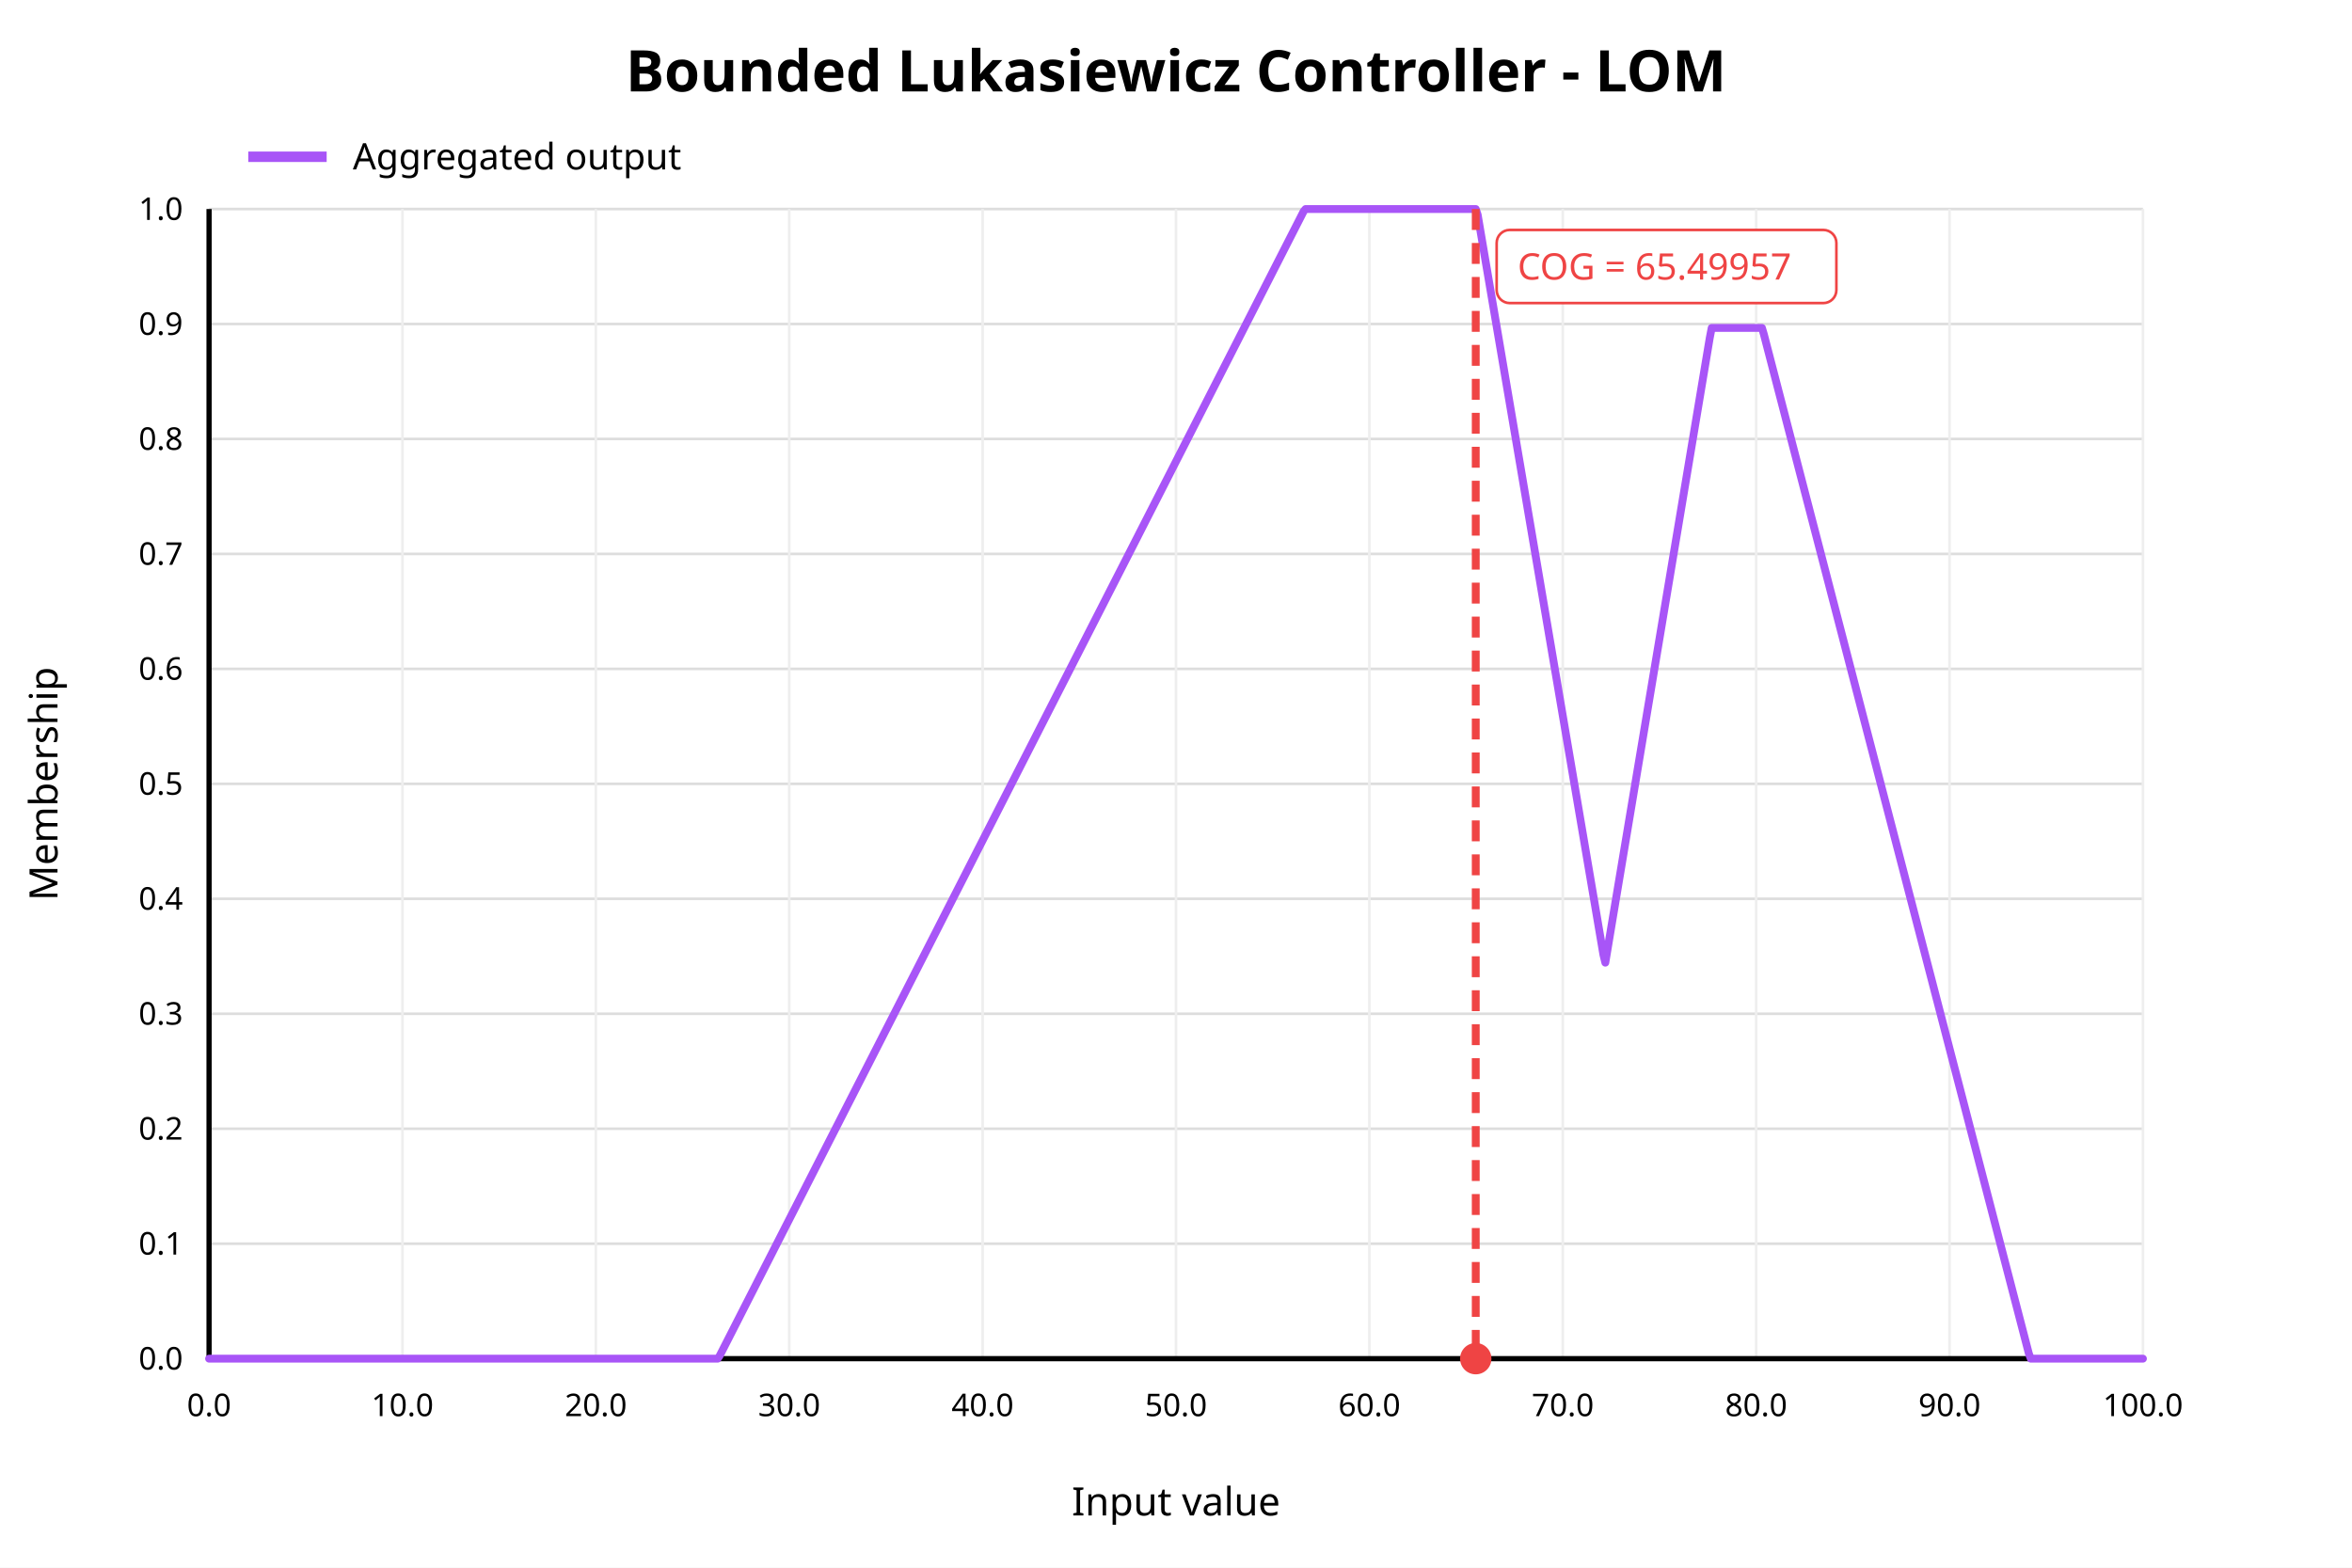
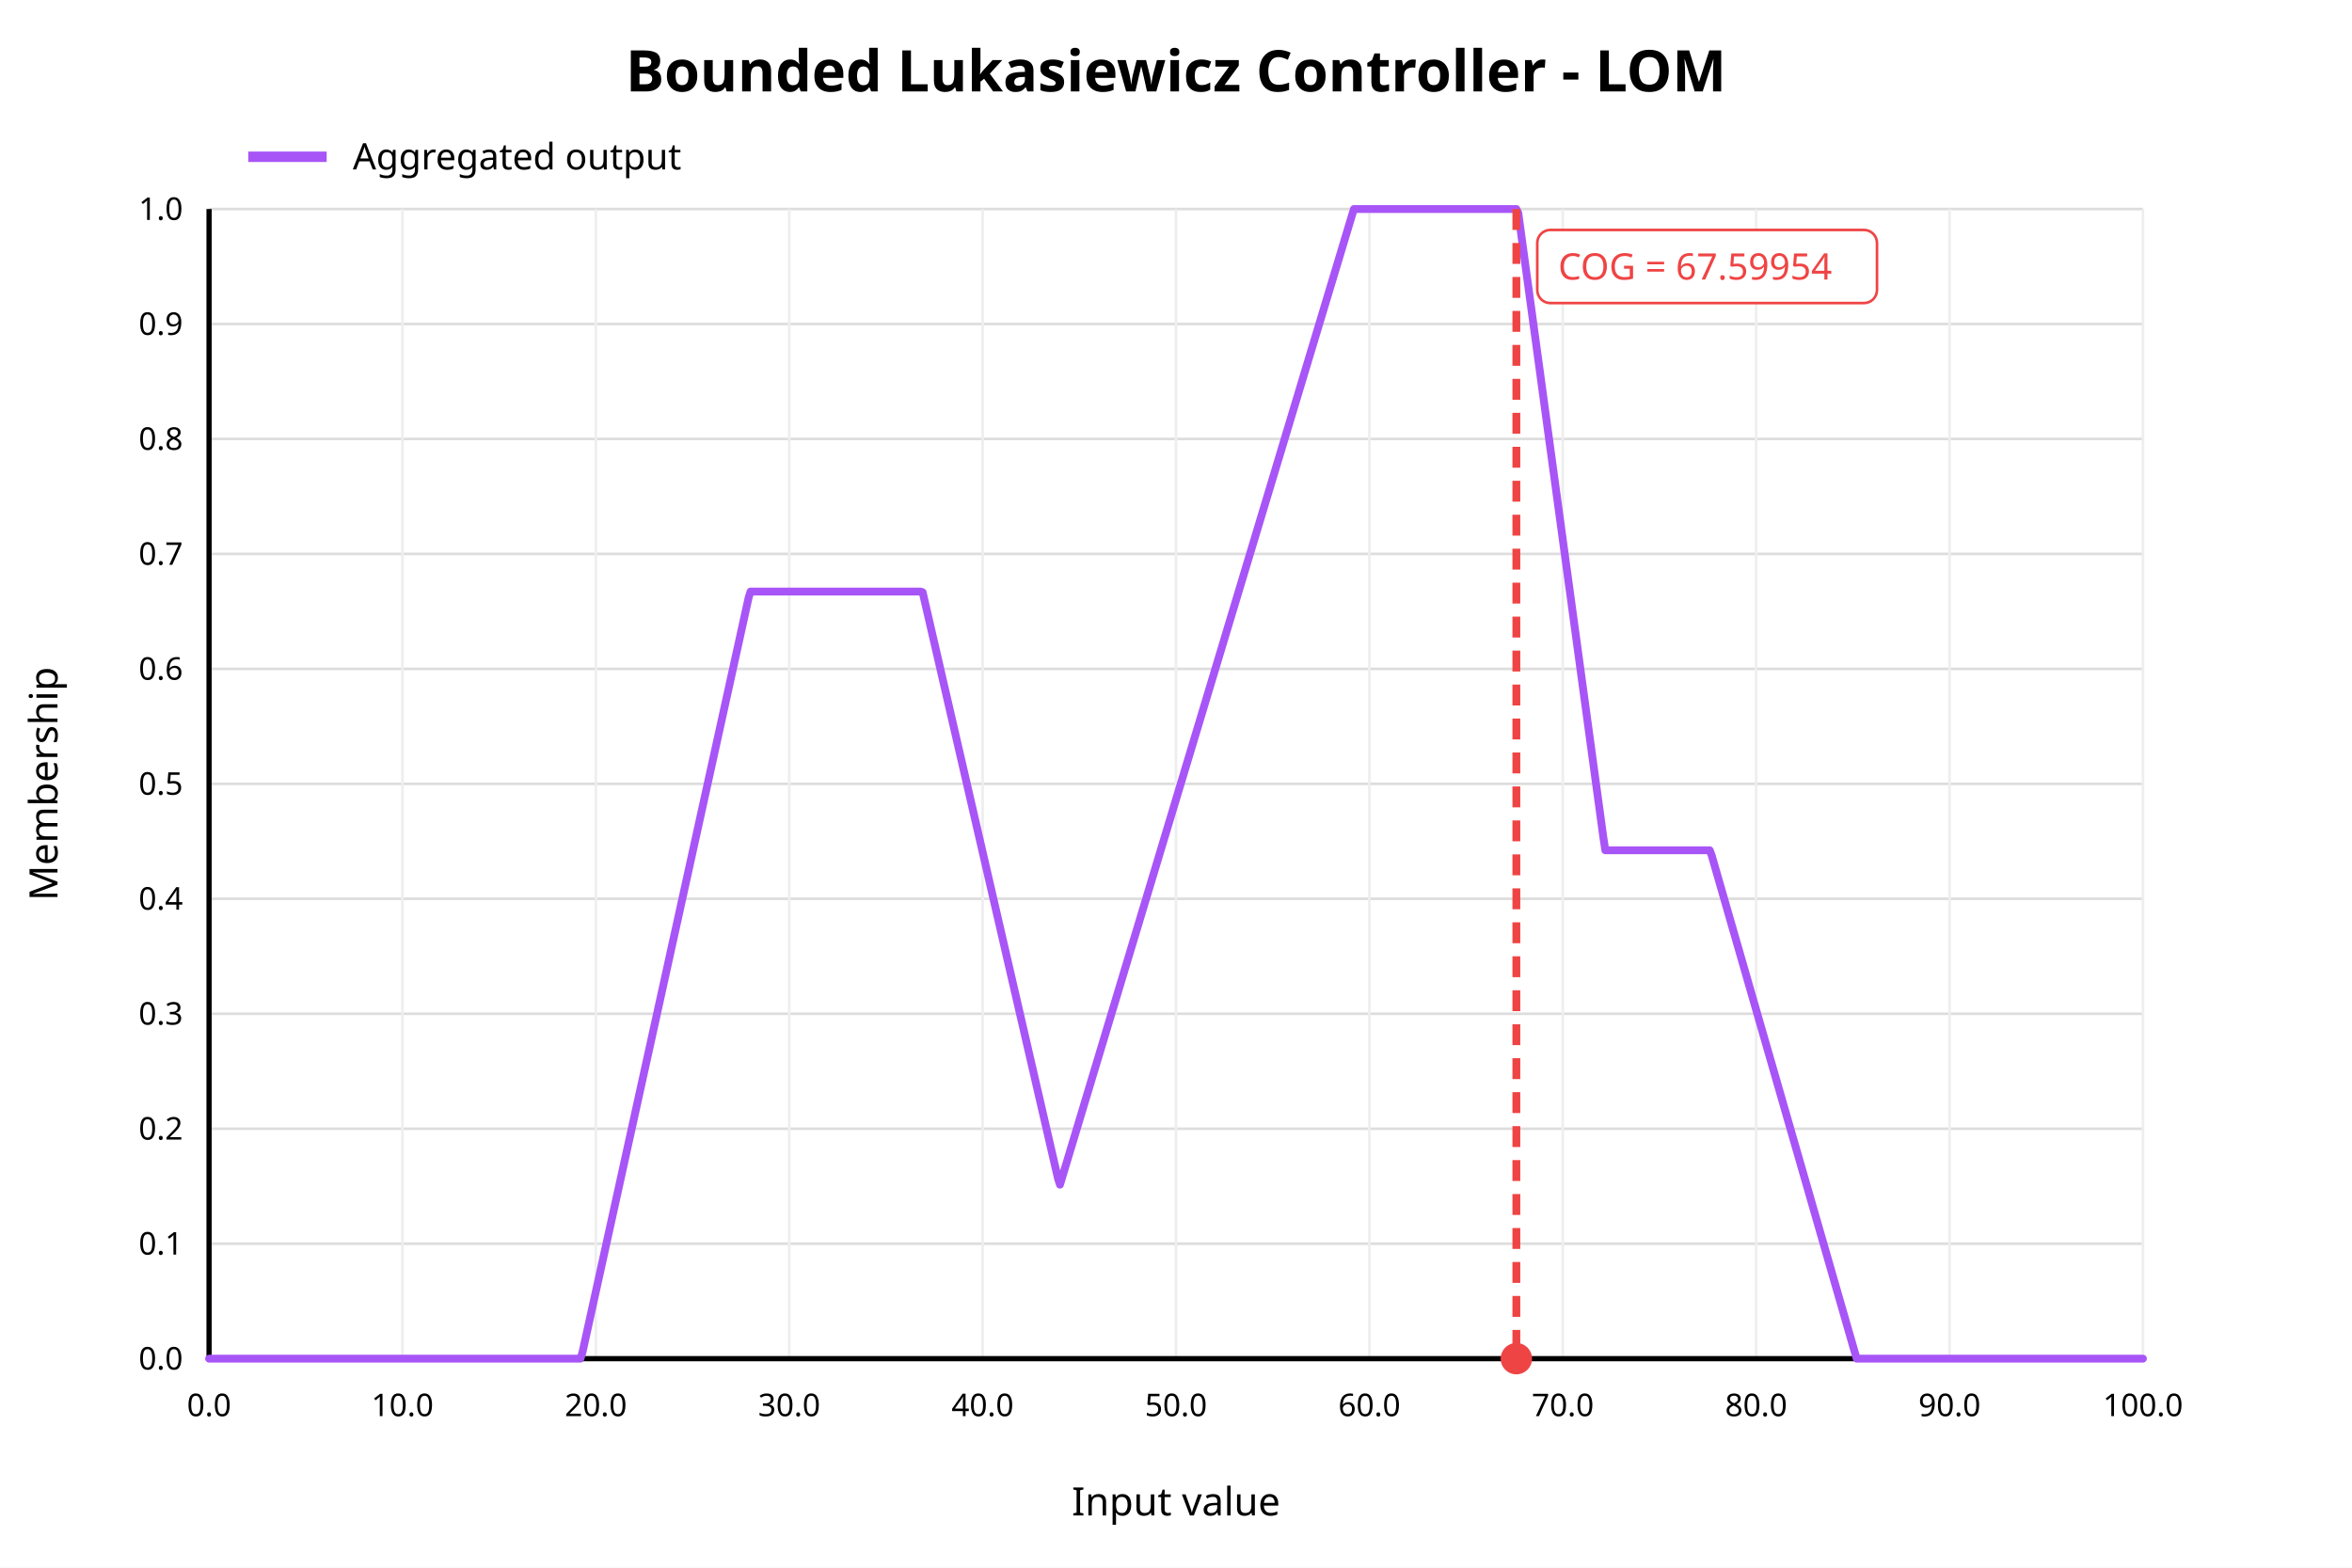
<svg xmlns="http://www.w3.org/2000/svg" width="900" height="600" viewBox="0 0 900 600">
  <rect x="0" y="0" width="900" height="600" fill="white" />
  <text x="450" y="35" text-anchor="middle" font-family="sans-serif" font-size="22" font-weight="bold" fill="black">Bounded Lukasiewicz Controller - LOM</text>
  <line x1="80" y1="520.00" x2="820" y2="520.00" stroke="#dddddd" stroke-width="1" />
  <text x="70" y="520.00" text-anchor="end" dominant-baseline="middle" font-family="sans-serif" font-size="12" fill="black">0.0</text>
  <line x1="80" y1="476.00" x2="820" y2="476.00" stroke="#dddddd" stroke-width="1" />
  <text x="70" y="476.00" text-anchor="end" dominant-baseline="middle" font-family="sans-serif" font-size="12" fill="black">0.1</text>
  <line x1="80" y1="432.00" x2="820" y2="432.00" stroke="#dddddd" stroke-width="1" />
  <text x="70" y="432.00" text-anchor="end" dominant-baseline="middle" font-family="sans-serif" font-size="12" fill="black">0.2</text>
  <line x1="80" y1="388.00" x2="820" y2="388.00" stroke="#dddddd" stroke-width="1" />
  <text x="70" y="388.00" text-anchor="end" dominant-baseline="middle" font-family="sans-serif" font-size="12" fill="black">0.3</text>
  <line x1="80" y1="344.00" x2="820" y2="344.00" stroke="#dddddd" stroke-width="1" />
  <text x="70" y="344.00" text-anchor="end" dominant-baseline="middle" font-family="sans-serif" font-size="12" fill="black">0.4</text>
  <line x1="80" y1="300.00" x2="820" y2="300.00" stroke="#dddddd" stroke-width="1" />
  <text x="70" y="300.00" text-anchor="end" dominant-baseline="middle" font-family="sans-serif" font-size="12" fill="black">0.5</text>
  <line x1="80" y1="256.00" x2="820" y2="256.00" stroke="#dddddd" stroke-width="1" />
  <text x="70" y="256.00" text-anchor="end" dominant-baseline="middle" font-family="sans-serif" font-size="12" fill="black">0.6</text>
  <line x1="80" y1="212.00" x2="820" y2="212.00" stroke="#dddddd" stroke-width="1" />
  <text x="70" y="212.00" text-anchor="end" dominant-baseline="middle" font-family="sans-serif" font-size="12" fill="black">0.7</text>
  <line x1="80" y1="168.00" x2="820" y2="168.00" stroke="#dddddd" stroke-width="1" />
  <text x="70" y="168.00" text-anchor="end" dominant-baseline="middle" font-family="sans-serif" font-size="12" fill="black">0.8</text>
  <line x1="80" y1="124.00" x2="820" y2="124.00" stroke="#dddddd" stroke-width="1" />
  <text x="70" y="124.00" text-anchor="end" dominant-baseline="middle" font-family="sans-serif" font-size="12" fill="black">0.9</text>
  <line x1="80" y1="80.00" x2="820" y2="80.00" stroke="#dddddd" stroke-width="1" />
  <text x="70" y="80.00" text-anchor="end" dominant-baseline="middle" font-family="sans-serif" font-size="12" fill="black">1.0</text>
  <line x1="80.00" y1="80" x2="80.00" y2="520" stroke="#eeeeee" stroke-width="1" />
  <text x="80.00" y="542" text-anchor="middle" font-family="sans-serif" font-size="12" fill="black">0.0</text>
  <line x1="154.00" y1="80" x2="154.00" y2="520" stroke="#eeeeee" stroke-width="1" />
  <text x="154.00" y="542" text-anchor="middle" font-family="sans-serif" font-size="12" fill="black">10.0</text>
  <line x1="228.00" y1="80" x2="228.00" y2="520" stroke="#eeeeee" stroke-width="1" />
  <text x="228.00" y="542" text-anchor="middle" font-family="sans-serif" font-size="12" fill="black">20.0</text>
  <line x1="302.00" y1="80" x2="302.00" y2="520" stroke="#eeeeee" stroke-width="1" />
  <text x="302.00" y="542" text-anchor="middle" font-family="sans-serif" font-size="12" fill="black">30.0</text>
  <line x1="376.00" y1="80" x2="376.00" y2="520" stroke="#eeeeee" stroke-width="1" />
  <text x="376.00" y="542" text-anchor="middle" font-family="sans-serif" font-size="12" fill="black">40.0</text>
  <line x1="450.00" y1="80" x2="450.00" y2="520" stroke="#eeeeee" stroke-width="1" />
  <text x="450.00" y="542" text-anchor="middle" font-family="sans-serif" font-size="12" fill="black">50.0</text>
  <line x1="524.00" y1="80" x2="524.00" y2="520" stroke="#eeeeee" stroke-width="1" />
  <text x="524.00" y="542" text-anchor="middle" font-family="sans-serif" font-size="12" fill="black">60.0</text>
  <line x1="598.00" y1="80" x2="598.00" y2="520" stroke="#eeeeee" stroke-width="1" />
  <text x="598.00" y="542" text-anchor="middle" font-family="sans-serif" font-size="12" fill="black">70.0</text>
  <line x1="672.00" y1="80" x2="672.00" y2="520" stroke="#eeeeee" stroke-width="1" />
  <text x="672.00" y="542" text-anchor="middle" font-family="sans-serif" font-size="12" fill="black">80.0</text>
  <line x1="746.00" y1="80" x2="746.00" y2="520" stroke="#eeeeee" stroke-width="1" />
  <text x="746.00" y="542" text-anchor="middle" font-family="sans-serif" font-size="12" fill="black">90.0</text>
  <line x1="820.00" y1="80" x2="820.00" y2="520" stroke="#eeeeee" stroke-width="1" />
  <text x="820.00" y="542" text-anchor="middle" font-family="sans-serif" font-size="12" fill="black">100.0</text>
  <line x1="80" y1="520" x2="820" y2="520" stroke="black" stroke-width="2" />
  <line x1="80" y1="80" x2="80" y2="520" stroke="black" stroke-width="2" />
  <text x="450" y="580" text-anchor="middle" font-family="sans-serif" font-size="15" fill="black">Input value</text>
  <text x="22" y="300" text-anchor="middle" font-family="sans-serif" font-size="15" fill="black" transform="rotate(-90 22 300)">Membership</text>
-   <polyline fill="none" stroke="#a855f7" stroke-width="3" stroke-linejoin="round" stroke-linecap="round" points="80.00,520.00 80.74,520.00 81.48,520.00 82.22,520.00 82.96,520.00 83.70,520.00 84.44,520.00 85.18,520.00 85.92,520.00 86.66,520.00 87.40,520.00 88.14,520.00 88.88,520.00 89.62,520.00 90.36,520.00 91.10,520.00 91.84,520.00 92.58,520.00 93.32,520.00 94.06,520.00 94.80,520.00 95.54,520.00 96.28,520.00 97.02,520.00 97.76,520.00 98.50,520.00 99.24,520.00 99.98,520.00 100.72,520.00 101.46,520.00 102.20,520.00 102.94,520.00 103.68,520.00 104.42,520.00 105.16,520.00 105.90,520.00 106.64,520.00 107.38,520.00 108.12,520.00 108.86,520.00 109.60,520.00 110.34,520.00 111.08,520.00 111.82,520.00 112.56,520.00 113.30,520.00 114.04,520.00 114.78,520.00 115.52,520.00 116.26,520.00 117.00,520.00 117.74,520.00 118.48,520.00 119.22,520.00 119.96,520.00 120.70,520.00 121.44,520.00 122.18,520.00 122.92,520.00 123.66,520.00 124.40,520.00 125.14,520.00 125.88,520.00 126.62,520.00 127.36,520.00 128.10,520.00 128.84,520.00 129.58,520.00 130.32,520.00 131.06,520.00 131.80,520.00 132.54,520.00 133.28,520.00 134.02,520.00 134.76,520.00 135.50,520.00 136.24,520.00 136.98,520.00 137.72,520.00 138.46,520.00 139.20,520.00 139.94,520.00 140.68,520.00 141.42,520.00 142.16,520.00 142.90,520.00 143.64,520.00 144.38,520.00 145.12,520.00 145.86,520.00 146.60,520.00 147.34,520.00 148.08,520.00 148.82,520.00 149.56,520.00 150.30,520.00 151.04,520.00 151.78,520.00 152.52,520.00 153.26,520.00 154.00,520.00 154.74,520.00 155.48,520.00 156.22,520.00 156.96,520.00 157.70,520.00 158.44,520.00 159.18,520.00 159.92,520.00 160.66,520.00 161.40,520.00 162.14,520.00 162.88,520.00 163.62,520.00 164.36,520.00 165.10,520.00 165.84,520.00 166.58,520.00 167.32,520.00 168.06,520.00 168.80,520.00 169.54,520.00 170.28,520.00 171.02,520.00 171.76,520.00 172.50,520.00 173.24,520.00 173.98,520.00 174.72,520.00 175.46,520.00 176.20,520.00 176.94,520.00 177.68,520.00 178.42,520.00 179.16,520.00 179.90,520.00 180.64,520.00 181.38,520.00 182.12,520.00 182.86,520.00 183.60,520.00 184.34,520.00 185.08,520.00 185.82,520.00 186.56,520.00 187.30,520.00 188.04,520.00 188.78,520.00 189.52,520.00 190.26,520.00 191.00,520.00 191.74,520.00 192.48,520.00 193.22,520.00 193.96,520.00 194.70,520.00 195.44,520.00 196.18,520.00 196.92,520.00 197.66,520.00 198.40,520.00 199.14,520.00 199.88,520.00 200.62,520.00 201.36,520.00 202.10,520.00 202.84,520.00 203.58,520.00 204.32,520.00 205.06,520.00 205.80,520.00 206.54,520.00 207.28,520.00 208.02,520.00 208.76,520.00 209.50,520.00 210.24,520.00 210.98,520.00 211.72,520.00 212.46,520.00 213.20,520.00 213.94,520.00 214.68,520.00 215.42,520.00 216.16,520.00 216.90,520.00 217.64,520.00 218.38,520.00 219.12,520.00 219.86,520.00 220.60,520.00 221.34,520.00 222.08,520.00 222.82,520.00 223.56,520.00 224.30,520.00 225.04,520.00 225.78,520.00 226.52,520.00 227.26,520.00 228.00,520.00 228.74,520.00 229.48,520.00 230.22,520.00 230.96,520.00 231.70,520.00 232.44,520.00 233.18,520.00 233.92,520.00 234.66,520.00 235.40,520.00 236.14,520.00 236.88,520.00 237.62,520.00 238.36,520.00 239.10,520.00 239.84,520.00 240.58,520.00 241.32,520.00 242.06,520.00 242.80,520.00 243.54,520.00 244.28,520.00 245.02,520.00 245.76,520.00 246.50,520.00 247.24,520.00 247.98,520.00 248.72,520.00 249.46,520.00 250.20,520.00 250.94,520.00 251.68,520.00 252.42,520.00 253.16,520.00 253.90,520.00 254.64,520.00 255.38,520.00 256.12,520.00 256.86,520.00 257.60,520.00 258.34,520.00 259.08,520.00 259.82,520.00 260.56,520.00 261.30,520.00 262.04,520.00 262.78,520.00 263.52,520.00 264.26,520.00 265.00,520.00 265.74,520.00 266.48,520.00 267.22,520.00 267.96,520.00 268.70,520.00 269.44,520.00 270.18,520.00 270.92,520.00 271.66,520.00 272.40,520.00 273.14,520.00 273.88,520.00 274.62,520.00 275.36,518.95 276.10,517.50 276.84,516.05 277.58,514.60 278.32,513.15 279.06,511.70 279.80,510.25 280.54,508.80 281.28,507.35 282.02,505.90 282.76,504.45 283.50,502.99 284.24,501.54 284.98,500.09 285.72,498.64 286.46,497.19 287.20,495.74 287.94,494.29 288.68,492.84 289.42,491.39 290.16,489.94 290.90,488.49 291.64,487.04 292.38,485.59 293.12,484.14 293.86,482.69 294.60,481.24 295.34,479.79 296.08,478.33 296.82,476.88 297.56,475.43 298.30,473.98 299.04,472.53 299.78,471.08 300.52,469.63 301.26,468.18 302.00,466.73 302.74,465.28 303.48,463.83 304.22,462.38 304.96,460.93 305.70,459.48 306.44,458.03 307.18,456.58 307.92,455.13 308.66,453.67 309.40,452.22 310.14,450.77 310.88,449.32 311.62,447.87 312.36,446.42 313.10,444.97 313.84,443.52 314.58,442.07 315.32,440.62 316.06,439.17 316.80,437.72 317.54,436.27 318.28,434.82 319.02,433.37 319.76,431.92 320.50,430.47 321.24,429.02 321.98,427.56 322.72,426.11 323.46,424.66 324.20,423.21 324.94,421.76 325.68,420.31 326.42,418.86 327.16,417.41 327.90,415.96 328.64,414.51 329.38,413.06 330.12,411.61 330.86,410.16 331.60,408.71 332.34,407.26 333.08,405.81 333.82,404.36 334.56,402.90 335.30,401.45 336.04,400.00 336.78,398.55 337.52,397.10 338.26,395.65 339.00,394.20 339.74,392.75 340.48,391.30 341.22,389.85 341.96,388.40 342.70,386.95 343.44,385.50 344.18,384.05 344.92,382.60 345.66,381.15 346.40,379.70 347.14,378.24 347.88,376.79 348.62,375.34 349.36,373.89 350.10,372.44 350.84,370.99 351.58,369.54 352.32,368.09 353.06,366.64 353.80,365.19 354.54,363.74 355.28,362.29 356.02,360.84 356.76,359.39 357.50,357.94 358.24,356.49 358.98,355.04 359.72,353.58 360.46,352.13 361.20,350.68 361.94,349.23 362.68,347.78 363.42,346.33 364.16,344.88 364.90,343.43 365.64,341.98 366.38,340.53 367.12,339.08 367.86,337.63 368.60,336.18 369.34,334.73 370.08,333.28 370.82,331.83 371.56,330.38 372.30,328.92 373.04,327.47 373.78,326.02 374.52,324.57 375.26,323.12 376.00,321.67 376.74,320.22 377.48,318.77 378.22,317.32 378.96,315.87 379.70,314.42 380.44,312.97 381.18,311.52 381.92,310.07 382.66,308.62 383.40,307.17 384.14,305.72 384.88,304.27 385.62,302.81 386.36,301.36 387.10,299.91 387.84,298.46 388.58,297.01 389.32,295.56 390.06,294.11 390.80,292.66 391.54,291.21 392.28,289.76 393.02,288.31 393.76,286.86 394.50,285.41 395.24,283.96 395.98,282.51 396.72,281.06 397.46,279.61 398.20,278.15 398.94,276.70 399.68,275.25 400.42,273.80 401.16,272.35 401.90,270.90 402.64,269.45 403.38,268.00 404.12,266.55 404.86,265.10 405.60,263.65 406.34,262.20 407.08,260.75 407.82,259.30 408.56,257.85 409.30,256.40 410.04,254.95 410.78,253.49 411.52,252.04 412.26,250.59 413.00,249.14 413.74,247.69 414.48,246.24 415.22,244.79 415.96,243.34 416.70,241.89 417.44,240.44 418.18,238.99 418.92,237.54 419.66,236.09 420.40,234.64 421.14,233.19 421.88,231.74 422.62,230.29 423.36,228.83 424.10,227.38 424.84,225.93 425.58,224.48 426.32,223.03 427.06,221.58 427.80,220.13 428.54,218.68 429.28,217.23 430.02,215.78 430.76,214.33 431.50,212.88 432.24,211.43 432.98,209.98 433.72,208.53 434.46,207.08 435.20,205.63 435.94,204.17 436.68,202.72 437.42,201.27 438.16,199.82 438.90,198.37 439.64,196.92 440.38,195.47 441.12,194.02 441.86,192.57 442.60,191.12 443.34,189.67 444.08,188.22 444.82,186.77 445.56,185.32 446.30,183.87 447.04,182.42 447.78,180.97 448.52,179.52 449.26,178.06 450.00,176.61 450.74,175.16 451.48,173.71 452.22,172.26 452.96,170.81 453.70,169.36 454.44,167.91 455.18,166.46 455.92,165.01 456.66,163.56 457.40,162.11 458.14,160.66 458.88,159.21 459.62,157.76 460.36,156.31 461.10,154.86 461.84,153.40 462.58,151.95 463.32,150.50 464.06,149.05 464.80,147.60 465.54,146.15 466.28,144.70 467.02,143.25 467.76,141.80 468.50,140.35 469.24,138.90 469.98,137.45 470.72,136.00 471.46,134.55 472.20,133.10 472.94,131.65 473.68,130.20 474.42,128.74 475.16,127.29 475.90,125.84 476.64,124.39 477.38,122.94 478.12,121.49 478.86,120.04 479.60,118.59 480.34,117.14 481.08,115.69 481.82,114.24 482.56,112.79 483.30,111.34 484.04,109.89 484.78,108.44 485.52,106.99 486.26,105.54 487.00,104.08 487.74,102.63 488.48,101.18 489.22,99.73 489.96,98.28 490.70,96.83 491.44,95.38 492.18,93.93 492.92,92.48 493.66,91.03 494.40,89.58 495.14,88.13 495.88,86.68 496.62,85.23 497.36,83.78 498.10,82.33 498.84,80.88 499.58,80.00 500.32,80.00 501.06,80.00 501.80,80.00 502.54,80.00 503.28,80.00 504.02,80.00 504.76,80.00 505.50,80.00 506.24,80.00 506.98,80.00 507.72,80.00 508.46,80.00 509.20,80.00 509.94,80.00 510.68,80.00 511.42,80.00 512.16,80.00 512.90,80.00 513.64,80.00 514.38,80.00 515.12,80.00 515.86,80.00 516.60,80.00 517.34,80.00 518.08,80.00 518.82,80.00 519.56,80.00 520.30,80.00 521.04,80.00 521.78,80.00 522.52,80.00 523.26,80.00 524.00,80.00 524.74,80.00 525.48,80.00 526.22,80.00 526.96,80.00 527.70,80.00 528.44,80.00 529.18,80.00 529.92,80.00 530.66,80.00 531.40,80.00 532.14,80.00 532.88,80.00 533.62,80.00 534.36,80.00 535.10,80.00 535.84,80.00 536.58,80.00 537.32,80.00 538.06,80.00 538.80,80.00 539.54,80.00 540.28,80.00 541.02,80.00 541.76,80.00 542.50,80.00 543.24,80.00 543.98,80.00 544.72,80.00 545.46,80.00 546.20,80.00 546.94,80.00 547.68,80.00 548.42,80.00 549.16,80.00 549.90,80.00 550.64,80.00 551.38,80.00 552.12,80.00 552.86,80.00 553.60,80.00 554.34,80.00 555.08,80.00 555.82,80.00 556.56,80.00 557.30,80.00 558.04,80.00 558.78,80.00 559.52,80.00 560.26,80.00 561.00,80.00 561.74,80.00 562.48,80.00 563.22,80.00 563.96,80.00 564.70,80.00 565.44,82.19 566.18,86.55 566.92,90.90 567.66,95.26 568.40,99.62 569.14,103.97 569.88,108.33 570.62,112.69 571.36,117.04 572.10,121.40 572.84,125.76 573.58,130.12 574.32,134.47 575.06,138.83 575.80,143.19 576.54,147.54 577.28,151.90 578.02,156.26 578.76,160.61 579.50,164.97 580.24,169.33 580.98,173.69 581.72,178.04 582.46,182.40 583.20,186.76 583.94,191.11 584.68,195.47 585.42,199.83 586.16,204.18 586.90,208.54 587.64,212.90 588.38,217.25 589.12,221.61 589.86,225.97 590.60,230.33 591.34,234.68 592.08,239.04 592.82,243.40 593.56,247.75 594.30,252.11 595.04,256.47 595.78,260.82 596.52,265.18 597.26,269.54 598.00,273.90 598.74,278.25 599.48,282.61 600.22,286.97 600.96,291.32 601.70,295.68 602.44,300.04 603.18,304.39 603.92,308.75 604.66,313.11 605.40,317.46 606.14,321.82 606.88,326.18 607.62,330.54 608.36,334.89 609.10,339.25 609.84,343.61 610.58,347.96 611.32,352.32 612.06,356.68 612.80,361.03 613.54,365.39 614.28,368.44 615.02,364.01 615.76,359.58 616.50,355.16 617.24,350.73 617.98,346.30 618.72,341.87 619.46,337.44 620.20,333.02 620.94,328.59 621.68,324.16 622.42,319.73 623.16,315.30 623.90,310.88 624.64,306.45 625.38,302.02 626.12,297.59 626.86,293.16 627.60,288.74 628.34,284.31 629.08,279.88 629.82,275.45 630.56,271.02 631.30,266.60 632.04,262.17 632.78,257.74 633.52,253.31 634.26,248.88 635.00,244.46 635.74,240.03 636.48,235.60 637.22,231.17 637.96,226.74 638.70,222.32 639.44,217.89 640.18,213.46 640.92,209.03 641.66,204.60 642.40,200.18 643.14,195.75 643.88,191.32 644.62,186.89 645.36,182.46 646.10,178.04 646.84,173.61 647.58,169.18 648.32,164.75 649.06,160.32 649.80,155.90 650.54,151.47 651.28,147.04 652.02,142.61 652.76,138.18 653.50,133.76 654.24,129.33 654.98,125.50 655.72,125.50 656.46,125.50 657.20,125.50 657.94,125.50 658.68,125.50 659.42,125.50 660.16,125.50 660.90,125.50 661.64,125.50 662.38,125.50 663.12,125.50 663.86,125.50 664.60,125.50 665.34,125.50 666.08,125.50 666.82,125.50 667.56,125.50 668.30,125.50 669.04,125.50 669.78,125.50 670.52,125.50 671.26,125.50 672.00,125.50 672.74,125.50 673.48,125.50 674.22,125.50 674.96,128.00 675.70,130.85 676.44,133.70 677.18,136.54 677.92,139.39 678.66,142.24 679.40,145.08 680.14,147.93 680.88,150.78 681.62,153.62 682.36,156.47 683.10,159.32 683.84,162.17 684.58,165.01 685.32,167.86 686.06,170.71 686.80,173.55 687.54,176.40 688.28,179.25 689.02,182.09 689.76,184.94 690.50,187.79 691.24,190.64 691.98,193.48 692.72,196.33 693.46,199.18 694.20,202.02 694.94,204.87 695.68,207.72 696.42,210.56 697.16,213.41 697.90,216.26 698.64,219.11 699.38,221.95 700.12,224.80 700.86,227.65 701.60,230.49 702.34,233.34 703.08,236.19 703.82,239.04 704.56,241.88 705.30,244.73 706.04,247.58 706.78,250.42 707.52,253.27 708.26,256.12 709.00,258.96 709.74,261.81 710.48,264.66 711.22,267.51 711.96,270.35 712.70,273.20 713.44,276.05 714.18,278.89 714.92,281.74 715.66,284.59 716.40,287.43 717.14,290.28 717.88,293.13 718.62,295.98 719.36,298.82 720.10,301.67 720.84,304.52 721.58,307.36 722.32,310.21 723.06,313.06 723.80,315.90 724.54,318.75 725.28,321.60 726.02,324.45 726.76,327.29 727.50,330.14 728.24,332.99 728.98,335.83 729.72,338.68 730.46,341.53 731.20,344.37 731.94,347.22 732.68,350.07 733.42,352.92 734.16,355.76 734.90,358.61 735.64,361.46 736.38,364.30 737.12,367.15 737.86,370.00 738.60,372.84 739.34,375.69 740.08,378.54 740.82,381.39 741.56,384.23 742.30,387.08 743.04,389.93 743.78,392.77 744.52,395.62 745.26,398.47 746.00,401.32 746.74,404.16 747.48,407.01 748.22,409.86 748.96,412.70 749.70,415.55 750.44,418.40 751.18,421.24 751.92,424.09 752.66,426.94 753.40,429.79 754.14,432.63 754.88,435.48 755.62,438.33 756.36,441.17 757.10,444.02 757.84,446.87 758.58,449.71 759.32,452.56 760.06,455.41 760.80,458.26 761.54,461.10 762.28,463.95 763.02,466.80 763.76,469.64 764.50,472.49 765.24,475.34 765.98,478.18 766.72,481.03 767.46,483.88 768.20,486.73 768.94,489.57 769.68,492.42 770.42,495.27 771.16,498.11 771.90,500.96 772.64,503.81 773.38,506.66 774.12,509.50 774.86,512.35 775.60,515.20 776.34,518.04 777.08,520.00 777.82,520.00 778.56,520.00 779.30,520.00 780.04,520.00 780.78,520.00 781.52,520.00 782.26,520.00 783.00,520.00 783.74,520.00 784.48,520.00 785.22,520.00 785.96,520.00 786.70,520.00 787.44,520.00 788.18,520.00 788.92,520.00 789.66,520.00 790.40,520.00 791.14,520.00 791.88,520.00 792.62,520.00 793.36,520.00 794.10,520.00 794.84,520.00 795.58,520.00 796.32,520.00 797.06,520.00 797.80,520.00 798.54,520.00 799.28,520.00 800.02,520.00 800.76,520.00 801.50,520.00 802.24,520.00 802.98,520.00 803.72,520.00 804.46,520.00 805.20,520.00 805.94,520.00 806.68,520.00 807.42,520.00 808.16,520.00 808.90,520.00 809.64,520.00 810.38,520.00 811.12,520.00 811.86,520.00 812.60,520.00 813.34,520.00 814.08,520.00 814.82,520.00 815.56,520.00 816.30,520.00 817.04,520.00 817.78,520.00 818.52,520.00 819.26,520.00 820.00,520.00" />
-   <line x1="564.70" y1="80" x2="564.70" y2="520" stroke="#ef4444" stroke-width="3" stroke-dasharray="8 5" />
-   <circle cx="564.70" cy="520" r="6" fill="#ef4444" />
-   <rect x="572.70" y="88" width="130" height="28" rx="5" fill="white" stroke="#ef4444" />
-   <text x="580.70" y="107" font-family="sans-serif" font-size="14" fill="#ef4444">COG = 65.49957</text>
+   <polyline fill="none" stroke="#a855f7" stroke-width="3" stroke-linejoin="round" stroke-linecap="round" points="80.00,520.00 80.74,520.00 81.48,520.00 82.22,520.00 82.96,520.00 83.70,520.00 84.44,520.00 85.18,520.00 85.92,520.00 86.66,520.00 87.40,520.00 88.14,520.00 88.88,520.00 89.62,520.00 90.36,520.00 91.10,520.00 91.84,520.00 92.58,520.00 93.32,520.00 94.06,520.00 94.80,520.00 95.54,520.00 96.28,520.00 97.02,520.00 97.76,520.00 98.50,520.00 99.24,520.00 99.98,520.00 100.72,520.00 101.46,520.00 102.20,520.00 102.94,520.00 103.68,520.00 104.42,520.00 105.16,520.00 105.90,520.00 106.64,520.00 107.38,520.00 108.12,520.00 108.86,520.00 109.60,520.00 110.34,520.00 111.08,520.00 111.82,520.00 112.56,520.00 113.30,520.00 114.04,520.00 114.78,520.00 115.52,520.00 116.26,520.00 117.00,520.00 117.74,520.00 118.48,520.00 119.22,520.00 119.96,520.00 120.70,520.00 121.44,520.00 122.18,520.00 122.92,520.00 123.66,520.00 124.40,520.00 125.14,520.00 125.88,520.00 126.62,520.00 127.36,520.00 128.10,520.00 128.84,520.00 129.58,520.00 130.32,520.00 131.06,520.00 131.80,520.00 132.54,520.00 133.28,520.00 134.02,520.00 134.76,520.00 135.50,520.00 136.24,520.00 136.98,520.00 137.72,520.00 138.46,520.00 139.20,520.00 139.94,520.00 140.68,520.00 141.42,520.00 142.16,520.00 142.90,520.00 143.64,520.00 144.38,520.00 145.12,520.00 145.86,520.00 146.60,520.00 147.34,520.00 148.08,520.00 148.82,520.00 149.56,520.00 150.30,520.00 151.04,520.00 151.78,520.00 152.52,520.00 153.26,520.00 154.00,520.00 154.74,520.00 155.48,520.00 156.22,520.00 156.96,520.00 157.70,520.00 158.44,520.00 159.18,520.00 159.92,520.00 160.66,520.00 161.40,520.00 162.14,520.00 162.88,520.00 163.62,520.00 164.36,520.00 165.10,520.00 165.84,520.00 166.58,520.00 167.32,520.00 168.06,520.00 168.80,520.00 169.54,520.00 170.28,520.00 171.02,520.00 171.76,520.00 172.50,520.00 173.24,520.00 173.98,520.00 174.72,520.00 175.46,520.00 176.20,520.00 176.94,520.00 177.68,520.00 178.42,520.00 179.16,520.00 179.90,520.00 180.64,520.00 181.38,520.00 182.12,520.00 182.86,520.00 183.60,520.00 184.34,520.00 185.08,520.00 185.82,520.00 186.56,520.00 187.30,520.00 188.04,520.00 188.78,520.00 189.52,520.00 190.26,520.00 191.00,520.00 191.74,520.00 192.48,520.00 193.22,520.00 193.96,520.00 194.70,520.00 195.44,520.00 196.18,520.00 196.92,520.00 197.66,520.00 198.40,520.00 199.14,520.00 199.88,520.00 200.62,520.00 201.36,520.00 202.10,520.00 202.84,520.00 203.58,520.00 204.32,520.00 205.06,520.00 205.80,520.00 206.54,520.00 207.28,520.00 208.02,520.00 208.76,520.00 209.50,520.00 210.24,520.00 210.98,520.00 211.72,520.00 212.46,520.00 213.20,520.00 213.94,520.00 214.68,520.00 215.42,520.00 216.16,520.00 216.90,520.00 217.64,520.00 218.38,520.00 219.12,520.00 219.86,520.00 220.60,520.00 221.34,520.00 222.08,520.00 222.82,517.86 223.56,514.49 224.30,511.13 225.04,507.77 225.78,504.41 226.52,501.05 227.26,497.68 228.00,494.32 228.74,490.96 229.48,487.60 230.22,484.24 230.96,480.88 231.70,477.51 232.44,474.15 233.18,470.79 233.92,467.43 234.66,464.07 235.40,460.71 236.14,457.34 236.88,453.98 237.62,450.62 238.36,447.26 239.10,443.90 239.84,440.54 240.58,437.17 241.32,433.81 242.06,430.45 242.80,427.09 243.54,423.73 244.28,420.36 245.02,417.00 245.76,413.64 246.50,410.28 247.24,406.92 247.98,403.56 248.72,400.19 249.46,396.83 250.20,393.47 250.94,390.11 251.68,386.75 252.42,383.39 253.16,380.02 253.90,376.66 254.64,373.30 255.38,369.94 256.12,366.58 256.86,363.22 257.60,359.85 258.34,356.49 259.08,353.13 259.82,349.77 260.56,346.41 261.30,343.05 262.04,339.68 262.78,336.32 263.52,332.96 264.26,329.60 265.00,326.24 265.74,322.87 266.48,319.51 267.22,316.15 267.96,312.79 268.70,309.43 269.44,306.07 270.18,302.70 270.92,299.34 271.66,295.98 272.40,292.62 273.14,289.26 273.88,285.90 274.62,282.53 275.36,279.17 276.10,275.81 276.84,272.45 277.58,269.09 278.32,265.73 279.06,262.36 279.80,259.00 280.54,255.64 281.28,252.28 282.02,248.92 282.76,245.56 283.50,242.19 284.24,238.83 284.98,235.47 285.72,232.11 286.46,228.75 287.20,226.40 287.94,226.40 288.68,226.40 289.42,226.40 290.16,226.40 290.90,226.40 291.64,226.40 292.38,226.40 293.12,226.40 293.86,226.40 294.60,226.40 295.34,226.40 296.08,226.40 296.82,226.40 297.56,226.40 298.30,226.40 299.04,226.40 299.78,226.40 300.52,226.40 301.26,226.40 302.00,226.40 302.74,226.40 303.48,226.40 304.22,226.40 304.96,226.40 305.70,226.40 306.44,226.40 307.18,226.40 307.92,226.40 308.66,226.40 309.40,226.40 310.14,226.40 310.88,226.40 311.62,226.40 312.36,226.40 313.10,226.40 313.84,226.40 314.58,226.40 315.32,226.40 316.06,226.40 316.80,226.40 317.54,226.40 318.28,226.40 319.02,226.40 319.76,226.40 320.50,226.40 321.24,226.40 321.98,226.40 322.72,226.40 323.46,226.40 324.20,226.40 324.94,226.40 325.68,226.40 326.42,226.40 327.16,226.40 327.90,226.40 328.64,226.40 329.38,226.40 330.12,226.40 330.86,226.40 331.60,226.40 332.34,226.40 333.08,226.40 333.82,226.40 334.56,226.40 335.30,226.40 336.04,226.40 336.78,226.40 337.52,226.40 338.26,226.40 339.00,226.40 339.74,226.40 340.48,226.40 341.22,226.40 341.96,226.40 342.70,226.40 343.44,226.40 344.18,226.40 344.92,226.40 345.66,226.40 346.40,226.40 347.14,226.40 347.88,226.40 348.62,226.40 349.36,226.40 350.10,226.40 350.84,226.40 351.58,226.40 352.32,226.40 353.06,226.70 353.80,229.90 354.54,233.11 355.28,236.32 356.02,239.52 356.76,242.73 357.50,245.93 358.24,249.14 358.98,252.35 359.72,255.55 360.46,258.76 361.20,261.97 361.94,265.17 362.68,268.38 363.42,271.58 364.16,274.79 364.90,278.00 365.64,281.20 366.38,284.41 367.12,287.62 367.86,290.82 368.60,294.03 369.34,297.23 370.08,300.44 370.82,303.65 371.56,306.85 372.30,310.06 373.04,313.27 373.78,316.47 374.52,319.68 375.26,322.88 376.00,326.09 376.74,329.30 377.48,332.50 378.22,335.71 378.96,338.92 379.70,342.12 380.44,345.33 381.18,348.53 381.92,351.74 382.66,354.95 383.40,358.15 384.14,361.36 384.88,364.57 385.62,367.77 386.36,370.98 387.10,374.18 387.84,377.39 388.58,380.60 389.32,383.80 390.06,387.01 390.80,390.22 391.54,393.42 392.28,396.63 393.02,399.83 393.76,403.04 394.50,406.25 395.24,409.45 395.98,412.66 396.72,415.87 397.46,419.07 398.20,422.28 398.94,425.49 399.68,428.69 400.42,431.90 401.16,435.10 401.90,438.31 402.64,441.52 403.38,444.72 404.12,447.93 404.86,451.14 405.60,453.41 406.34,450.96 407.08,448.50 407.82,446.04 408.56,443.59 409.30,441.13 410.04,438.67 410.78,436.21 411.52,433.76 412.26,431.30 413.00,428.84 413.74,426.39 414.48,423.93 415.22,421.47 415.96,419.01 416.70,416.56 417.44,414.10 418.18,411.64 418.92,409.19 419.66,406.73 420.40,404.27 421.14,401.81 421.88,399.36 422.62,396.90 423.36,394.44 424.10,391.99 424.84,389.53 425.58,387.07 426.32,384.62 427.06,382.16 427.80,379.70 428.54,377.24 429.28,374.79 430.02,372.33 430.76,369.87 431.50,367.42 432.24,364.96 432.98,362.50 433.72,360.04 434.46,357.59 435.20,355.13 435.94,352.67 436.68,350.22 437.42,347.76 438.16,345.30 438.90,342.84 439.64,340.39 440.38,337.93 441.12,335.47 441.86,333.02 442.60,330.56 443.34,328.10 444.08,325.64 444.82,323.19 445.56,320.73 446.30,318.27 447.04,315.82 447.78,313.36 448.52,310.90 449.26,308.45 450.00,305.99 450.74,303.53 451.48,301.07 452.22,298.62 452.96,296.16 453.70,293.70 454.44,291.25 455.18,288.79 455.92,286.33 456.66,283.87 457.40,281.42 458.14,278.96 458.88,276.50 459.62,274.05 460.36,271.59 461.10,269.13 461.84,266.67 462.58,264.22 463.32,261.76 464.06,259.30 464.80,256.85 465.54,254.39 466.28,251.93 467.02,249.48 467.76,247.02 468.50,244.56 469.24,242.10 469.98,239.65 470.72,237.19 471.46,234.73 472.20,232.28 472.94,229.82 473.68,227.36 474.42,224.90 475.16,222.45 475.90,219.99 476.64,217.53 477.38,215.08 478.12,212.62 478.86,210.16 479.60,207.70 480.34,205.25 481.08,202.79 481.82,200.33 482.56,197.88 483.30,195.42 484.04,192.96 484.78,190.51 485.52,188.05 486.26,185.59 487.00,183.13 487.74,180.68 488.48,178.22 489.22,175.76 489.96,173.31 490.70,170.85 491.44,168.39 492.18,165.93 492.92,163.48 493.66,161.02 494.40,158.56 495.14,156.11 495.88,153.65 496.62,151.19 497.36,148.73 498.10,146.28 498.84,143.82 499.58,141.36 500.32,138.91 501.06,136.45 501.80,133.99 502.54,131.53 503.28,129.08 504.02,126.62 504.76,124.16 505.50,121.71 506.24,119.25 506.98,116.79 507.72,114.34 508.46,111.88 509.20,109.42 509.94,106.96 510.68,104.51 511.42,102.05 512.16,99.59 512.90,97.14 513.64,94.68 514.38,92.22 515.12,89.76 515.86,87.31 516.60,84.85 517.34,82.39 518.08,80.00 518.82,80.00 519.56,80.00 520.30,80.00 521.04,80.00 521.78,80.00 522.52,80.00 523.26,80.00 524.00,80.00 524.74,80.00 525.48,80.00 526.22,80.00 526.96,80.00 527.70,80.00 528.44,80.00 529.18,80.00 529.92,80.00 530.66,80.00 531.40,80.00 532.14,80.00 532.88,80.00 533.62,80.00 534.36,80.00 535.10,80.00 535.84,80.00 536.58,80.00 537.32,80.00 538.06,80.00 538.80,80.00 539.54,80.00 540.28,80.00 541.02,80.00 541.76,80.00 542.50,80.00 543.24,80.00 543.98,80.00 544.72,80.00 545.46,80.00 546.20,80.00 546.94,80.00 547.68,80.00 548.42,80.00 549.16,80.00 549.90,80.00 550.64,80.00 551.38,80.00 552.12,80.00 552.86,80.00 553.60,80.00 554.34,80.00 555.08,80.00 555.82,80.00 556.56,80.00 557.30,80.00 558.04,80.00 558.78,80.00 559.52,80.00 560.26,80.00 561.00,80.00 561.74,80.00 562.48,80.00 563.22,80.00 563.96,80.00 564.70,80.00 565.44,80.00 566.18,80.00 566.92,80.00 567.66,80.00 568.40,80.00 569.14,80.00 569.88,80.00 570.62,80.00 571.36,80.00 572.10,80.00 572.84,80.00 573.58,80.00 574.32,80.00 575.06,80.00 575.80,80.00 576.54,80.00 577.28,80.00 578.02,80.00 578.76,80.00 579.50,80.00 580.24,80.00 580.98,81.53 581.72,86.97 582.46,92.40 583.20,97.83 583.94,103.27 584.68,108.70 585.42,114.13 586.16,119.57 586.90,125.00 587.64,130.44 588.38,135.87 589.12,141.30 589.86,146.74 590.60,152.17 591.34,157.60 592.08,163.04 592.82,168.47 593.56,173.91 594.30,179.34 595.04,184.77 595.78,190.21 596.52,195.64 597.26,201.07 598.00,206.51 598.74,211.94 599.48,217.37 600.22,222.81 600.96,228.24 601.70,233.68 602.44,239.11 603.18,244.54 603.92,249.98 604.66,255.41 605.40,260.84 606.14,266.28 606.88,271.71 607.62,277.15 608.36,282.58 609.10,288.01 609.84,293.45 610.58,298.88 611.32,304.31 612.06,309.75 612.80,315.18 613.54,320.61 614.28,325.43 615.02,325.43 615.76,325.43 616.50,325.43 617.24,325.43 617.98,325.43 618.72,325.43 619.46,325.43 620.20,325.43 620.94,325.43 621.68,325.43 622.42,325.43 623.16,325.43 623.90,325.43 624.64,325.43 625.38,325.43 626.12,325.43 626.86,325.43 627.60,325.43 628.34,325.43 629.08,325.43 629.82,325.43 630.56,325.43 631.30,325.43 632.04,325.43 632.78,325.43 633.52,325.43 634.26,325.43 635.00,325.43 635.74,325.43 636.48,325.43 637.22,325.43 637.96,325.43 638.70,325.43 639.44,325.43 640.18,325.43 640.92,325.43 641.66,325.43 642.40,325.43 643.14,325.43 643.88,325.43 644.62,325.43 645.36,325.43 646.10,325.43 646.84,325.43 647.58,325.43 648.32,325.43 649.06,325.43 649.80,325.43 650.54,325.43 651.28,325.43 652.02,325.43 652.76,325.43 653.50,325.43 654.24,325.43 654.98,327.40 655.72,329.97 656.46,332.54 657.20,335.11 657.94,337.68 658.68,340.25 659.42,342.82 660.16,345.39 660.90,347.96 661.64,350.53 662.38,353.10 663.12,355.67 663.86,358.24 664.60,360.80 665.34,363.37 666.08,365.94 666.82,368.51 667.56,371.08 668.30,373.65 669.04,376.22 669.78,378.79 670.52,381.36 671.26,383.93 672.00,386.50 672.74,389.07 673.48,391.64 674.22,394.21 674.96,396.78 675.70,399.34 676.44,401.91 677.18,404.48 677.92,407.05 678.66,409.62 679.40,412.19 680.14,414.76 680.88,417.33 681.62,419.90 682.36,422.47 683.10,425.04 683.84,427.61 684.58,430.18 685.32,432.75 686.06,435.32 686.80,437.88 687.54,440.45 688.28,443.02 689.02,445.59 689.76,448.16 690.50,450.73 691.24,453.30 691.98,455.87 692.72,458.44 693.46,461.01 694.20,463.58 694.94,466.15 695.68,468.72 696.42,471.29 697.16,473.85 697.90,476.42 698.64,478.99 699.38,481.56 700.12,484.13 700.86,486.70 701.60,489.27 702.34,491.84 703.08,494.41 703.82,496.98 704.56,499.55 705.30,502.12 706.04,504.69 706.78,507.26 707.52,509.83 708.26,512.39 709.00,514.96 709.74,517.53 710.48,520.00 711.22,520.00 711.96,520.00 712.70,520.00 713.44,520.00 714.18,520.00 714.92,520.00 715.66,520.00 716.40,520.00 717.14,520.00 717.88,520.00 718.62,520.00 719.36,520.00 720.10,520.00 720.84,520.00 721.58,520.00 722.32,520.00 723.06,520.00 723.80,520.00 724.54,520.00 725.28,520.00 726.02,520.00 726.76,520.00 727.50,520.00 728.24,520.00 728.98,520.00 729.72,520.00 730.46,520.00 731.20,520.00 731.94,520.00 732.68,520.00 733.42,520.00 734.16,520.00 734.90,520.00 735.64,520.00 736.38,520.00 737.12,520.00 737.86,520.00 738.60,520.00 739.34,520.00 740.08,520.00 740.82,520.00 741.56,520.00 742.30,520.00 743.04,520.00 743.78,520.00 744.52,520.00 745.26,520.00 746.00,520.00 746.74,520.00 747.48,520.00 748.22,520.00 748.96,520.00 749.70,520.00 750.44,520.00 751.18,520.00 751.92,520.00 752.66,520.00 753.40,520.00 754.14,520.00 754.88,520.00 755.62,520.00 756.36,520.00 757.10,520.00 757.84,520.00 758.58,520.00 759.32,520.00 760.06,520.00 760.80,520.00 761.54,520.00 762.28,520.00 763.02,520.00 763.76,520.00 764.50,520.00 765.24,520.00 765.98,520.00 766.72,520.00 767.46,520.00 768.20,520.00 768.94,520.00 769.68,520.00 770.42,520.00 771.16,520.00 771.90,520.00 772.64,520.00 773.38,520.00 774.12,520.00 774.86,520.00 775.60,520.00 776.34,520.00 777.08,520.00 777.82,520.00 778.56,520.00 779.30,520.00 780.04,520.00 780.78,520.00 781.52,520.00 782.26,520.00 783.00,520.00 783.74,520.00 784.48,520.00 785.22,520.00 785.96,520.00 786.70,520.00 787.44,520.00 788.18,520.00 788.92,520.00 789.66,520.00 790.40,520.00 791.14,520.00 791.88,520.00 792.62,520.00 793.36,520.00 794.10,520.00 794.84,520.00 795.58,520.00 796.32,520.00 797.06,520.00 797.80,520.00 798.54,520.00 799.28,520.00 800.02,520.00 800.76,520.00 801.50,520.00 802.24,520.00 802.98,520.00 803.72,520.00 804.46,520.00 805.20,520.00 805.94,520.00 806.68,520.00 807.42,520.00 808.16,520.00 808.90,520.00 809.64,520.00 810.38,520.00 811.12,520.00 811.86,520.00 812.60,520.00 813.34,520.00 814.08,520.00 814.82,520.00 815.56,520.00 816.30,520.00 817.04,520.00 817.78,520.00 818.52,520.00 819.26,520.00 820.00,520.00" />
+   <line x1="580.24" y1="80" x2="580.24" y2="520" stroke="#ef4444" stroke-width="3" stroke-dasharray="8 5" />
+   <circle cx="580.24" cy="520" r="6" fill="#ef4444" />
+   <rect x="588.24" y="88" width="130" height="28" rx="5" fill="white" stroke="#ef4444" />
+   <text x="596.24" y="107" font-family="sans-serif" font-size="14" fill="#ef4444">COG = 67.59954</text>
  <line x1="95" y1="60" x2="125" y2="60" stroke="#a855f7" stroke-width="4" />
  <text x="135" y="60" dominant-baseline="middle" font-family="sans-serif" font-size="14" fill="black">Aggregated output</text>
</svg>
